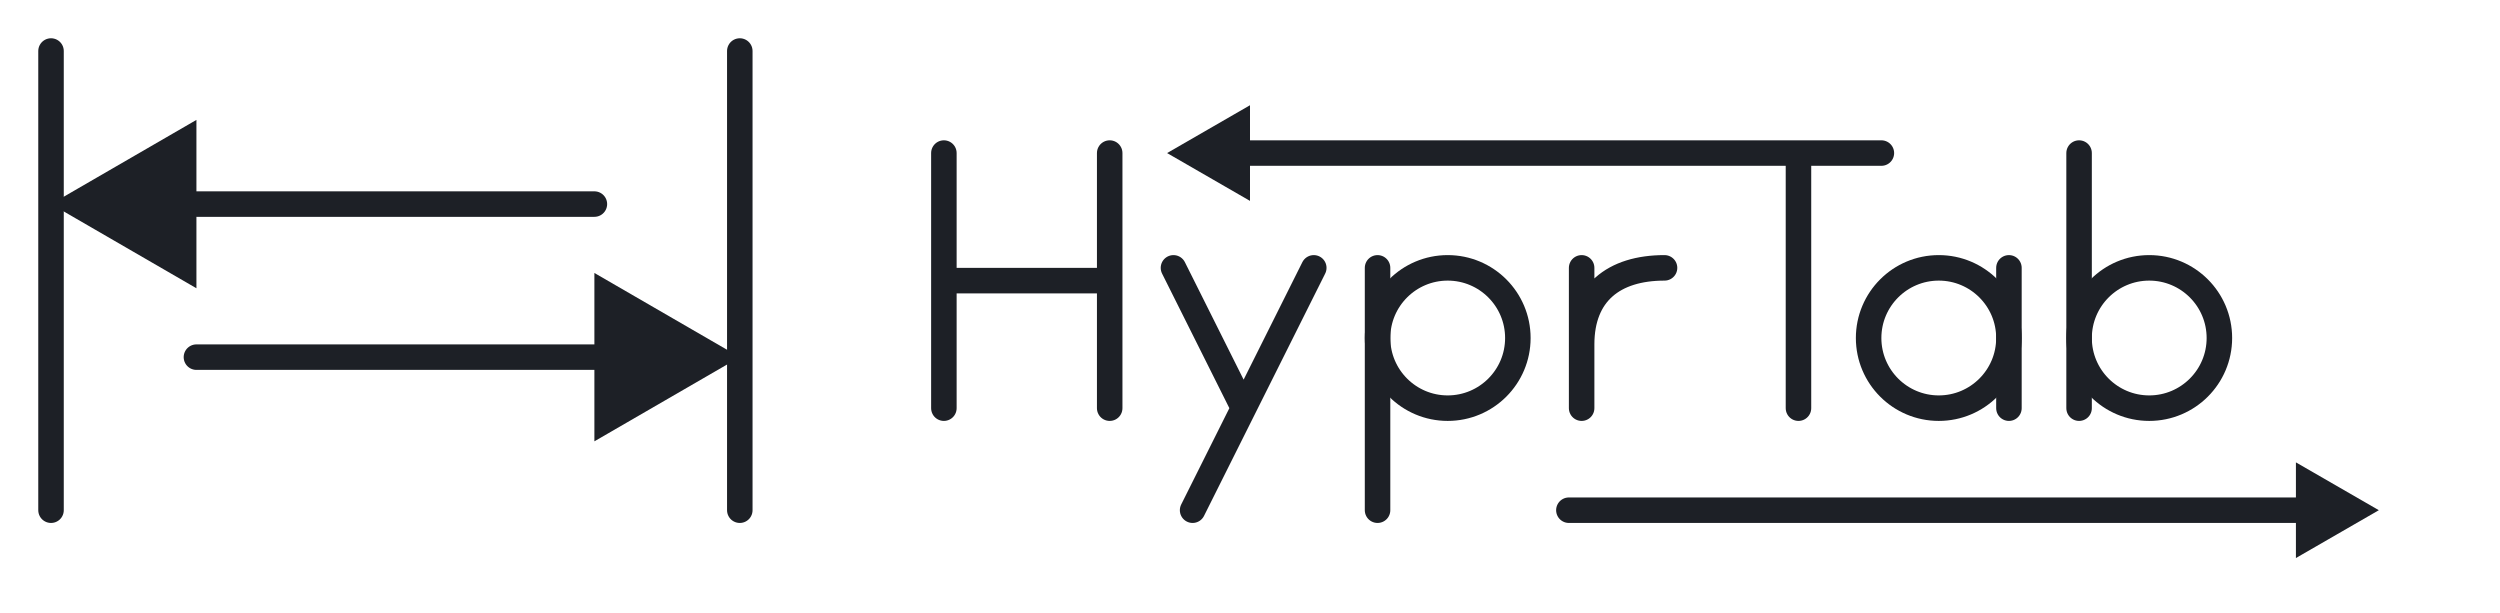
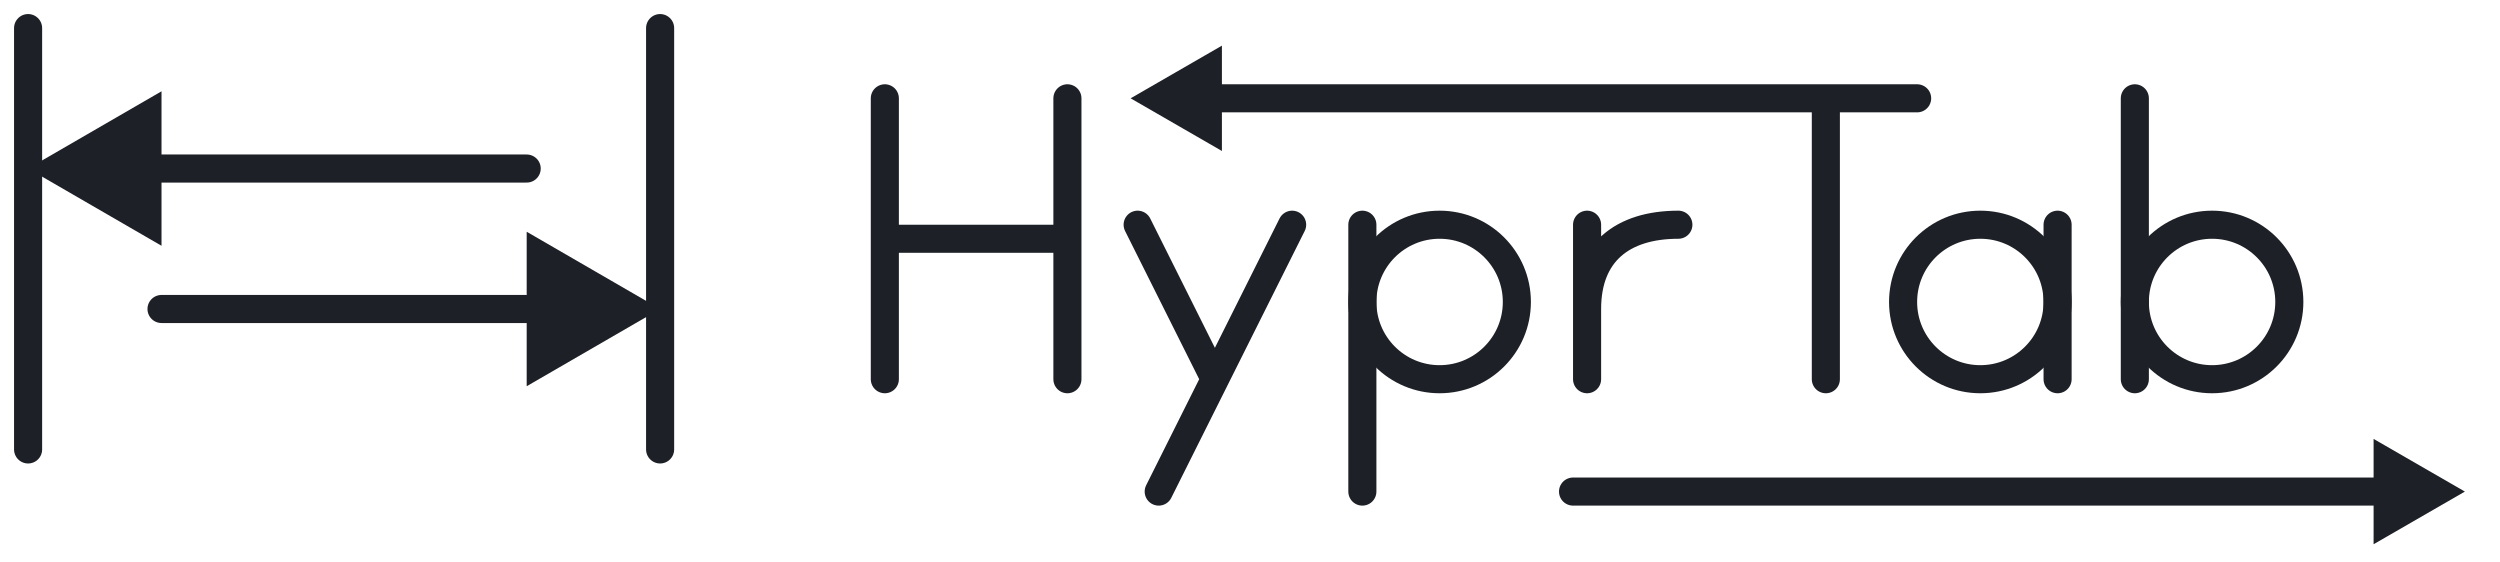
- <svg xmlns="http://www.w3.org/2000/svg" viewBox="-8 16 392 96" width="392" height="96" role="img" aria-labelledby="title">
+ <svg xmlns="http://www.w3.org/2000/svg" viewBox="-4 26 356 80" width="356" height="80" role="img" aria-labelledby="title">
  <style>
    .ink { stroke: #1d2026; fill: none; stroke-width: 4; stroke-linecap: round; stroke-linejoin: round; }
    .head { fill: #1d2026; }
    @media (prefers-color-scheme: dark) {
      .ink { stroke: #e8e9ec; }
      .head { fill: #e8e9ec; }
    }
  </style>
  <g class="ink">
-     <path d="M0 24V96M108 24V96" />
-     <path d="M22.8 48H85.2M22.8 72H85.2" />
+     <path d="M0 30V90M90 30V90" />
+     <path d="M19 50H71M19 70H71" />
  </g>
  <g class="head">
-     <path d="M0 48L22.8 34.8V61.2Z" />
-     <path d="M108 72L85.2 58.8V85.2Z" />
+     <path d="M0 50L19 39V61Z" />
+     <path d="M90 70L71 59V81Z" />
  </g>
-   <g transform="translate(-72 0)">
+   <g transform="translate(-90 0)">
    <g class="ink">
      <path d="M212 40V80M238 40V80M212 60H238" />
      <path d="M248 58L259 80M270 58L251 96" />
      <path d="M280 58V96" />
      <circle cx="291" cy="69" r="11" />
      <path d="M312 80V58M312 70C312 62 317 58 325 58" />
      <path d="M258 40H359M346 40V80" />
      <circle cx="368" cy="69" r="11" />
      <path d="M379 58V80" />
      <path d="M390 40V80" />
      <circle cx="401" cy="69" r="11" />
      <path d="M310 96H424" />
    </g>
    <g class="head">
      <path d="M247 40L260 32.5V47.5Z" />
      <path d="M437 96L424 88.5V103.5Z" />
    </g>
  </g>
</svg>
